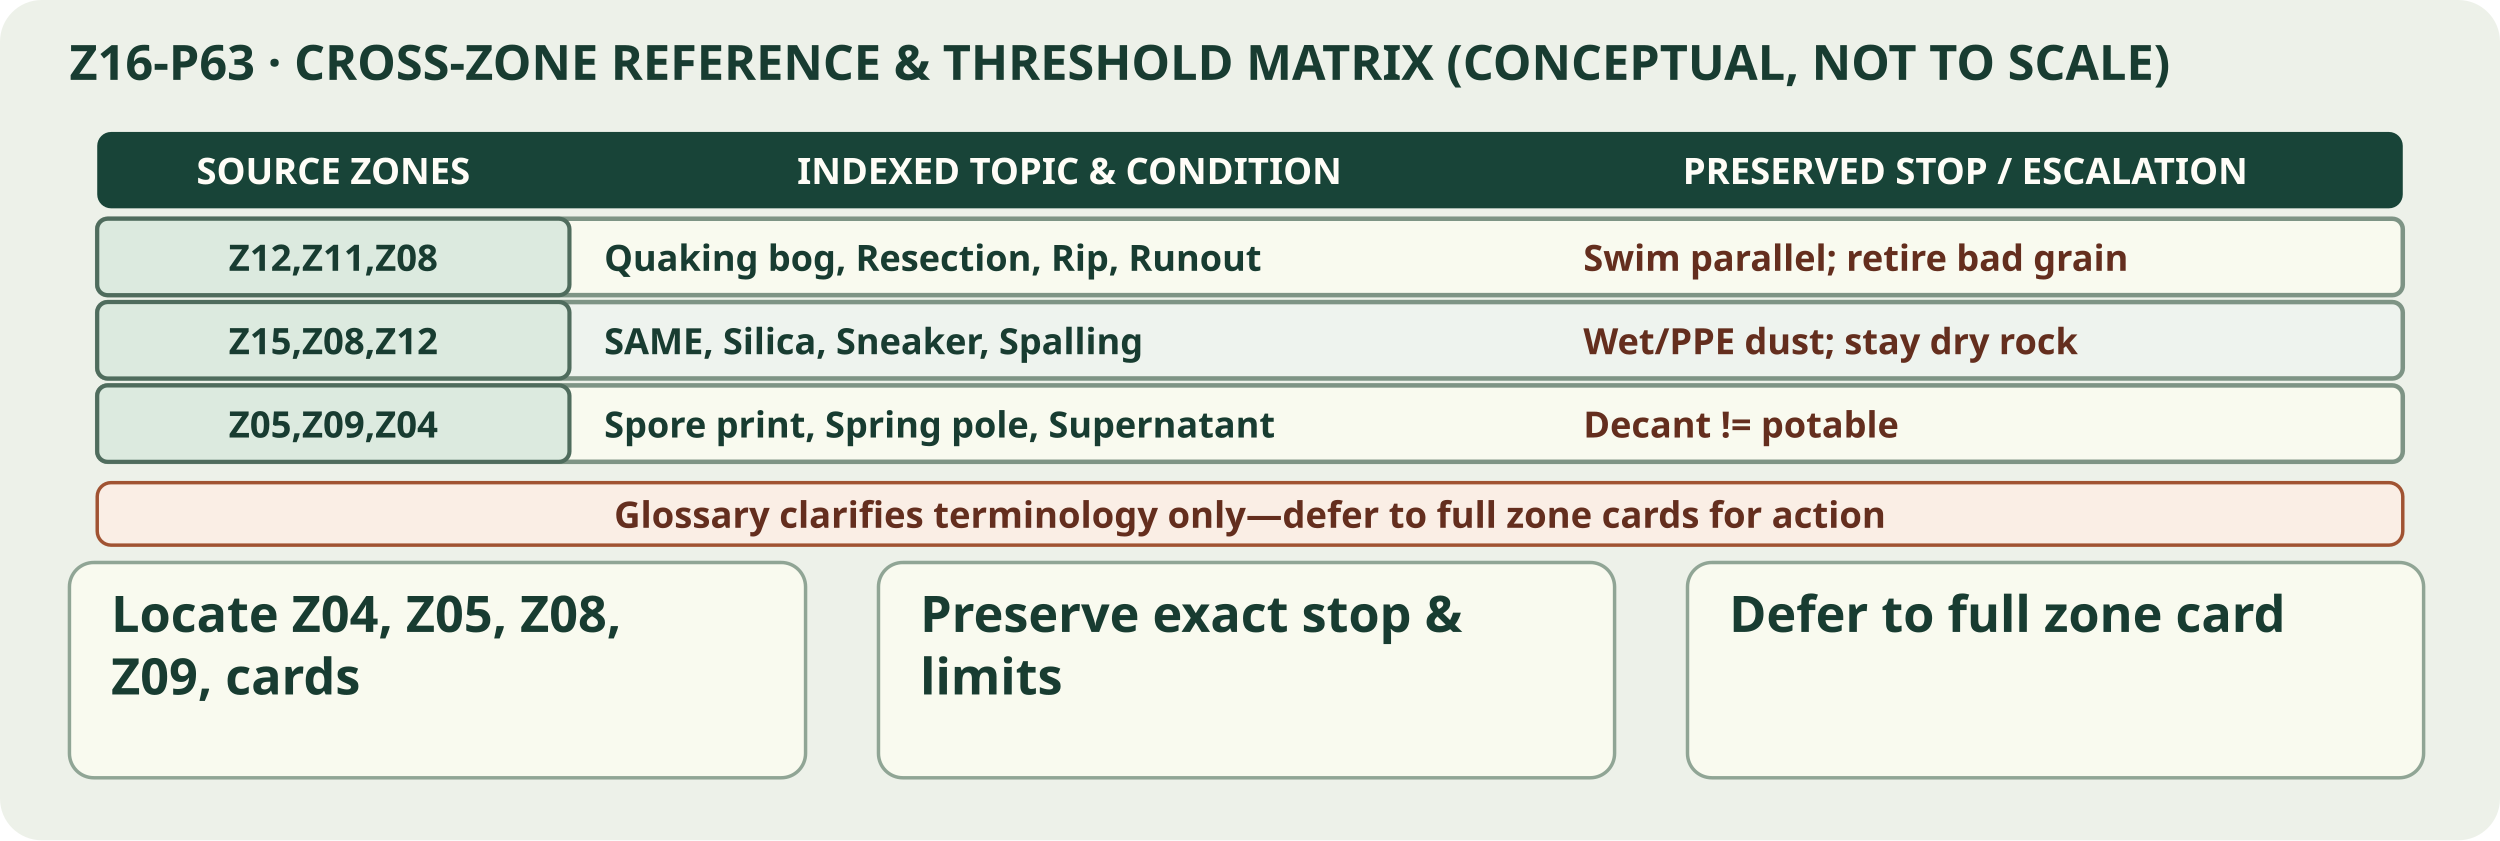
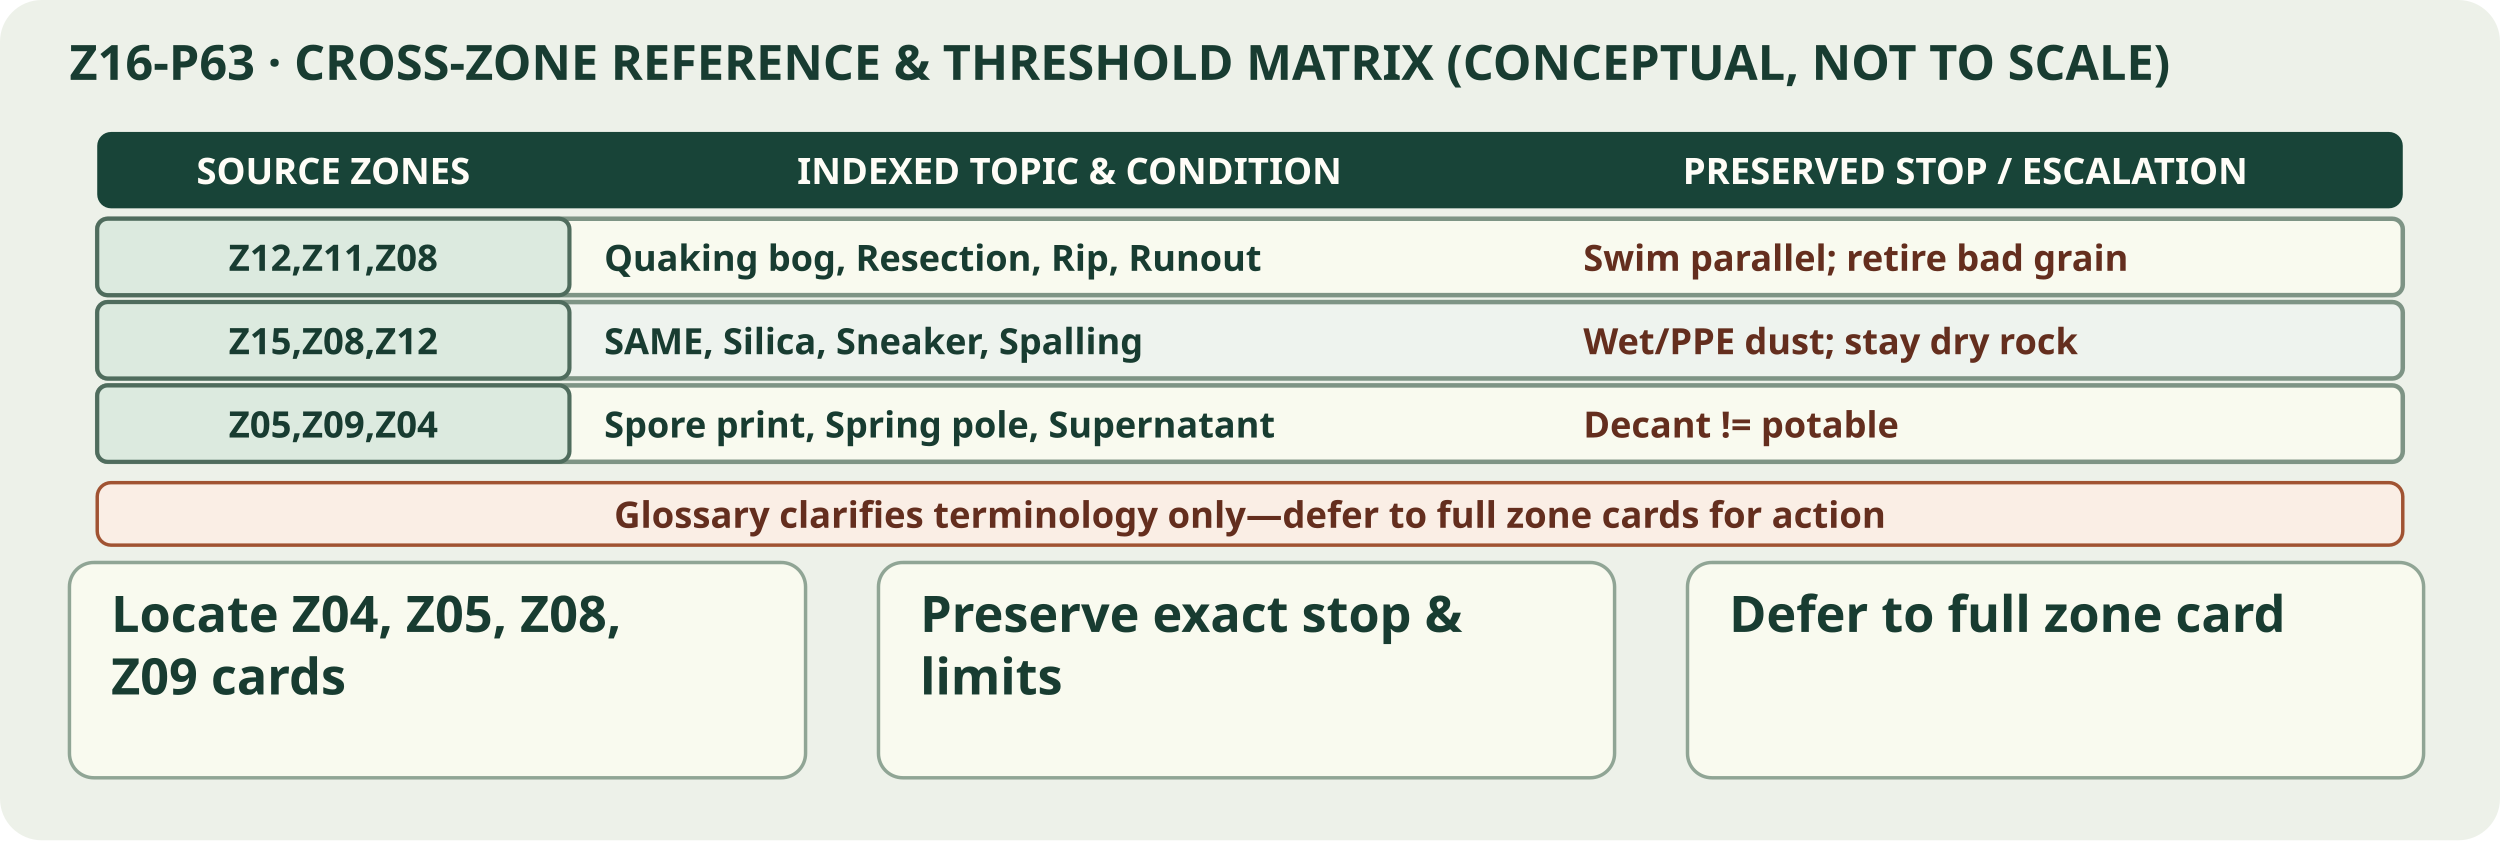
<svg xmlns="http://www.w3.org/2000/svg" viewBox="0 0 720 242" role="img" aria-labelledby="title desc">
  <defs>
    <marker id="arrow" viewBox="0 0 10 10" markerWidth="3" markerHeight="3" refX="8" refY="5" orient="auto">
      <path d="M0 0L10 5 0 10Z" fill="#285345" />
    </marker>
  </defs>
  <rect width="720" height="242" rx="12" fill="#edf1e9" />
  <g font-family="system-ui,sans-serif" font-size="14.5" font-weight="650" fill="#183c31">
    <text x="20" y="23" font-size="14" font-weight="700" fill="#183c31" text-anchor="start">Z16-P63 · CROSS-ZONE REFERENCE &amp; THRESHOLD MATRIX (CONCEPTUAL, NOT TO SCALE)</text>
    <g id="atlas-crossref-atlas_matrix_3-artwork">
      <rect x="28" y="38" width="664" height="22" rx="4" fill="#184438" />
      <text x="96" y="53" font-size="10.5" font-weight="650" fill="#fffdf7" text-anchor="middle">SOURCE ZONES</text>
      <text x="308" y="53" font-size="10.5" font-weight="650" fill="#fffdf7" text-anchor="middle">INDEXED TOPIC &amp; CONDITION</text>
      <text x="566" y="53" font-size="10.5" font-weight="650" fill="#fffdf7" text-anchor="middle">PRESERVED STOP / ESCALATION</text>
      <rect x="28" y="63" width="664" height="22" rx="3" fill="#f9faef" stroke="#7e9485" stroke-width="1.3" />
      <rect x="28" y="63" width="136" height="22" rx="3" fill="#dceadf" stroke="#4f6c5d" stroke-width="1.2" />
      <text x="96" y="78" font-size="10.5" font-weight="650" fill="#183c31" text-anchor="middle">Z12,Z11,Z08</text>
      <text x="174" y="78" font-size="10.4" font-weight="650" fill="#183c31" text-anchor="start">Quaking bog, Resection, Rip, Runout</text>
      <text x="456" y="78" font-size="10.4" font-weight="650" fill="#642e1e" text-anchor="start">Swim parallel; retire bad grain</text>
      <rect x="28" y="87" width="664" height="22" rx="3" fill="#eef3ee" stroke="#7e9485" stroke-width="1.3" />
      <rect x="28" y="87" width="136" height="22" rx="3" fill="#dceadf" stroke="#4f6c5d" stroke-width="1.2" />
      <text x="96" y="102" font-size="10.5" font-weight="650" fill="#183c31" text-anchor="middle">Z15,Z08,Z12</text>
      <text x="174" y="102" font-size="10.4" font-weight="650" fill="#183c31" text-anchor="start">SAME, Silica, Sneaker, Spalling</text>
      <text x="456" y="102" font-size="10.4" font-weight="650" fill="#642e1e" text-anchor="start">Wet/PPE dust; stay dry rock</text>
      <rect x="28" y="111" width="664" height="22" rx="3" fill="#f9faef" stroke="#7e9485" stroke-width="1.3" />
      <rect x="28" y="111" width="136" height="22" rx="3" fill="#dceadf" stroke="#4f6c5d" stroke-width="1.2" />
      <text x="96" y="126" font-size="10.5" font-weight="650" fill="#183c31" text-anchor="middle">Z05,Z09,Z04</text>
      <text x="174" y="126" font-size="10.4" font-weight="650" fill="#183c31" text-anchor="start">Spore print, Spring pole, Supernatant</text>
      <text x="456" y="126" font-size="10.4" font-weight="650" fill="#642e1e" text-anchor="start">Decant != potable</text>
      <rect x="28" y="139" width="664" height="18" rx="4" fill="#faeee5" stroke="#a05332" />
      <text x="360" y="152" font-size="10.5" font-weight="650" fill="#642e1e" text-anchor="middle">Glossary clarifies terminology only—defer to full zone cards for action</text>
    </g>
    <g id="stage-panels">
      <rect x="20" y="162" width="212" height="62" rx="7" fill="#f9faef" stroke="#90a595" />
      <text x="32" y="182" font-size="14.5" font-weight="650" fill="#183c31" text-anchor="start">Locate Z04, Z05, Z08,</text>
-       <text x="32" y="200" font-size="14.5" font-weight="650" fill="#183c31" text-anchor="start">Z09,  cards</text>
+       <text x="32" y="200" font-size="14.5" font-weight="650" fill="#183c31" text-anchor="start">Z09 cards</text>
      <rect x="253" y="162" width="212" height="62" rx="7" fill="#f9faef" stroke="#90a595" />
      <text x="265" y="182" font-size="14.5" font-weight="650" fill="#183c31" text-anchor="start">Preserve exact stop &amp;</text>
      <text x="265" y="200" font-size="14.5" font-weight="650" fill="#183c31" text-anchor="start">limits</text>
      <rect x="486" y="162" width="212" height="62" rx="7" fill="#f9faef" stroke="#90a595" />
      <text x="498" y="182" font-size="14.5" font-weight="650" fill="#183c31" text-anchor="start">Defer to full zone card</text>
    </g>
  </g>
</svg>
